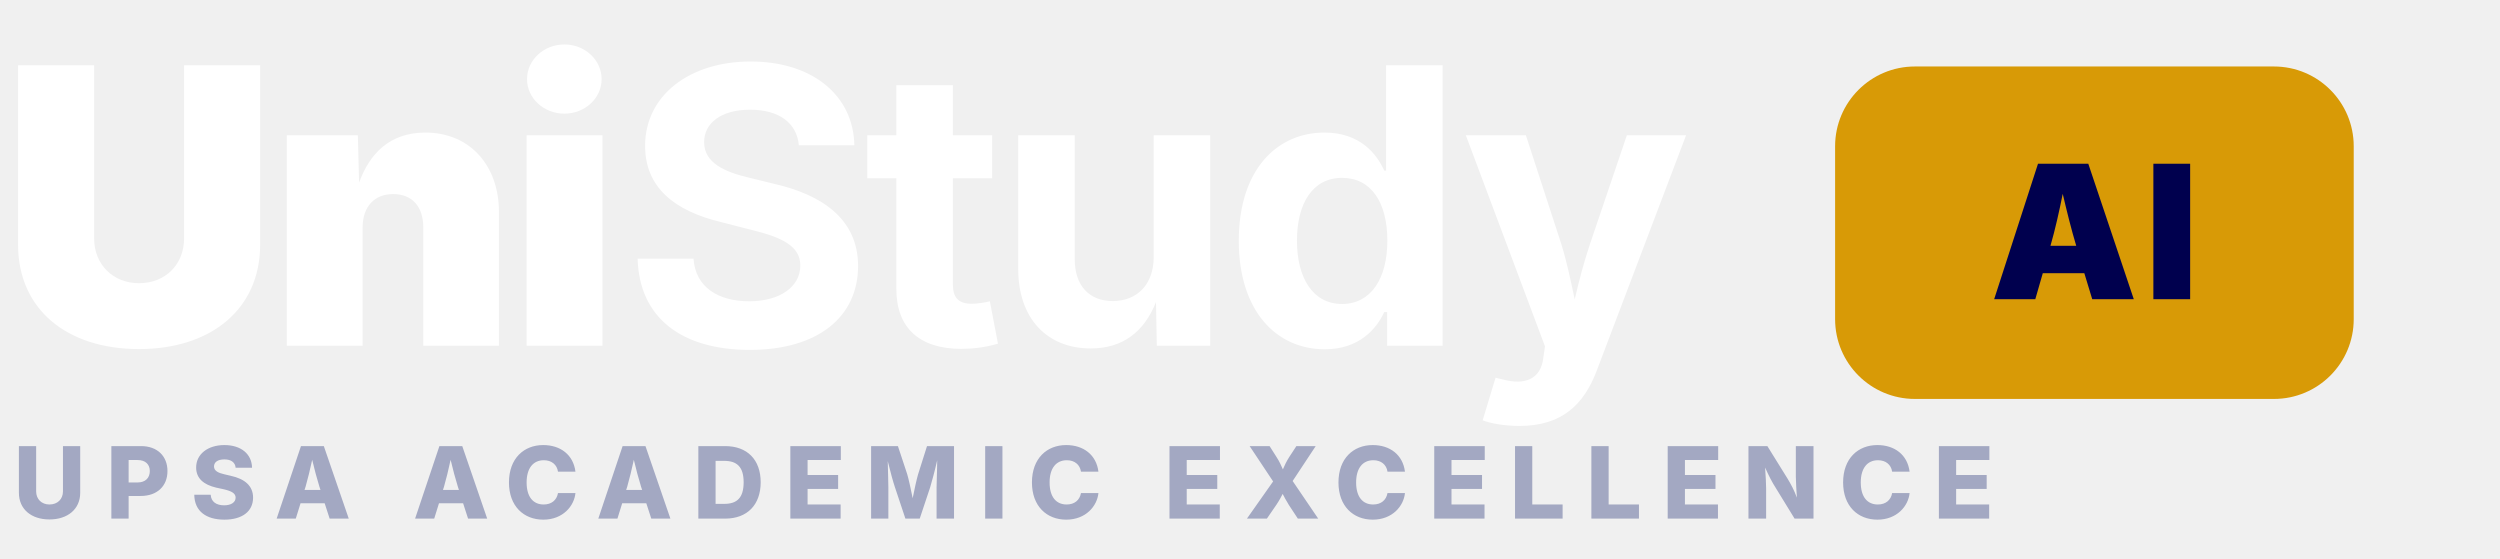
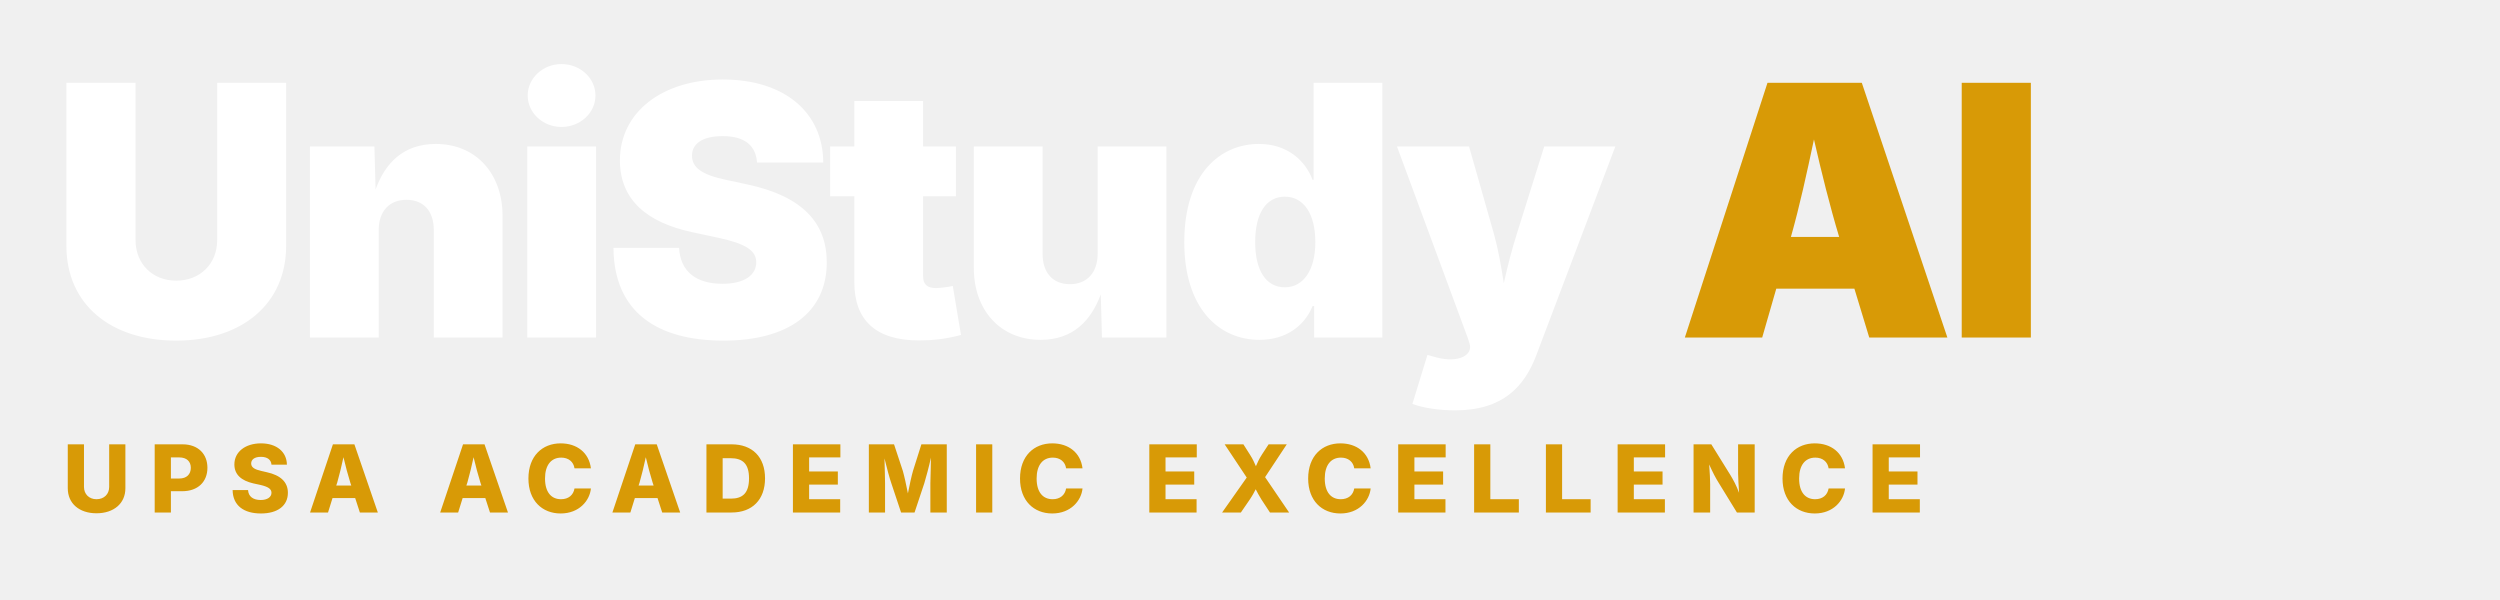
- <svg xmlns="http://www.w3.org/2000/svg" viewBox="0 0 188 42" width="100%" height="100%" fill="none">
-   <text x="0" y="26" font-family="Inter, -apple-system, BlinkMacSystemFont, 'Segoe UI', Roboto, sans-serif" font-size="29" font-weight="900" letter-spacing="-0.8" fill="#FFFFFF">
-     Uni<tspan font-weight="700">Study</tspan>
-   </text>
-   <g transform="translate(138, 5)">
-     <rect x="0" y="0" width="39" height="25" rx="6" fill="#D89A06" />
-     <text x="19.5" y="17.5" font-family="Inter, -apple-system, BlinkMacSystemFont, 'Segoe UI', Roboto, sans-serif" font-size="14" font-weight="900" letter-spacing="0.5" fill="#00004E" text-anchor="middle">
-       AI
+ <svg xmlns="http://www.w3.org/2000/svg" viewBox="0 0 200 48" width="100%" height="100%" fill="none">
+   <g transform="translate(4, 0)">
+     <text x="0" y="27" font-family="Inter, -apple-system, BlinkMacSystemFont, 'Segoe UI', Roboto, sans-serif" font-size="28" font-weight="900" letter-spacing="-0.8" fill="#FFFFFF">
+         UniStudy <tspan fill="#D89A06">AI</tspan>
    </text>
+     <text x="1" y="41" font-family="Inter, -apple-system, BlinkMacSystemFont, 'Segoe UI', Roboto, sans-serif" font-size="7.5" font-weight="800" letter-spacing="1.5" fill="#D89A06">
+         UPSA ACADEMIC EXCELLENCE
+       </text>
  </g>
-   <text x="1" y="39" font-family="Inter, -apple-system, BlinkMacSystemFont, 'Segoe UI', Roboto, sans-serif" font-size="7.5" font-weight="800" letter-spacing="1.5" fill="#A3A8C2">
-     UPSA ACADEMIC EXCELLENCE
-   </text>
</svg>
